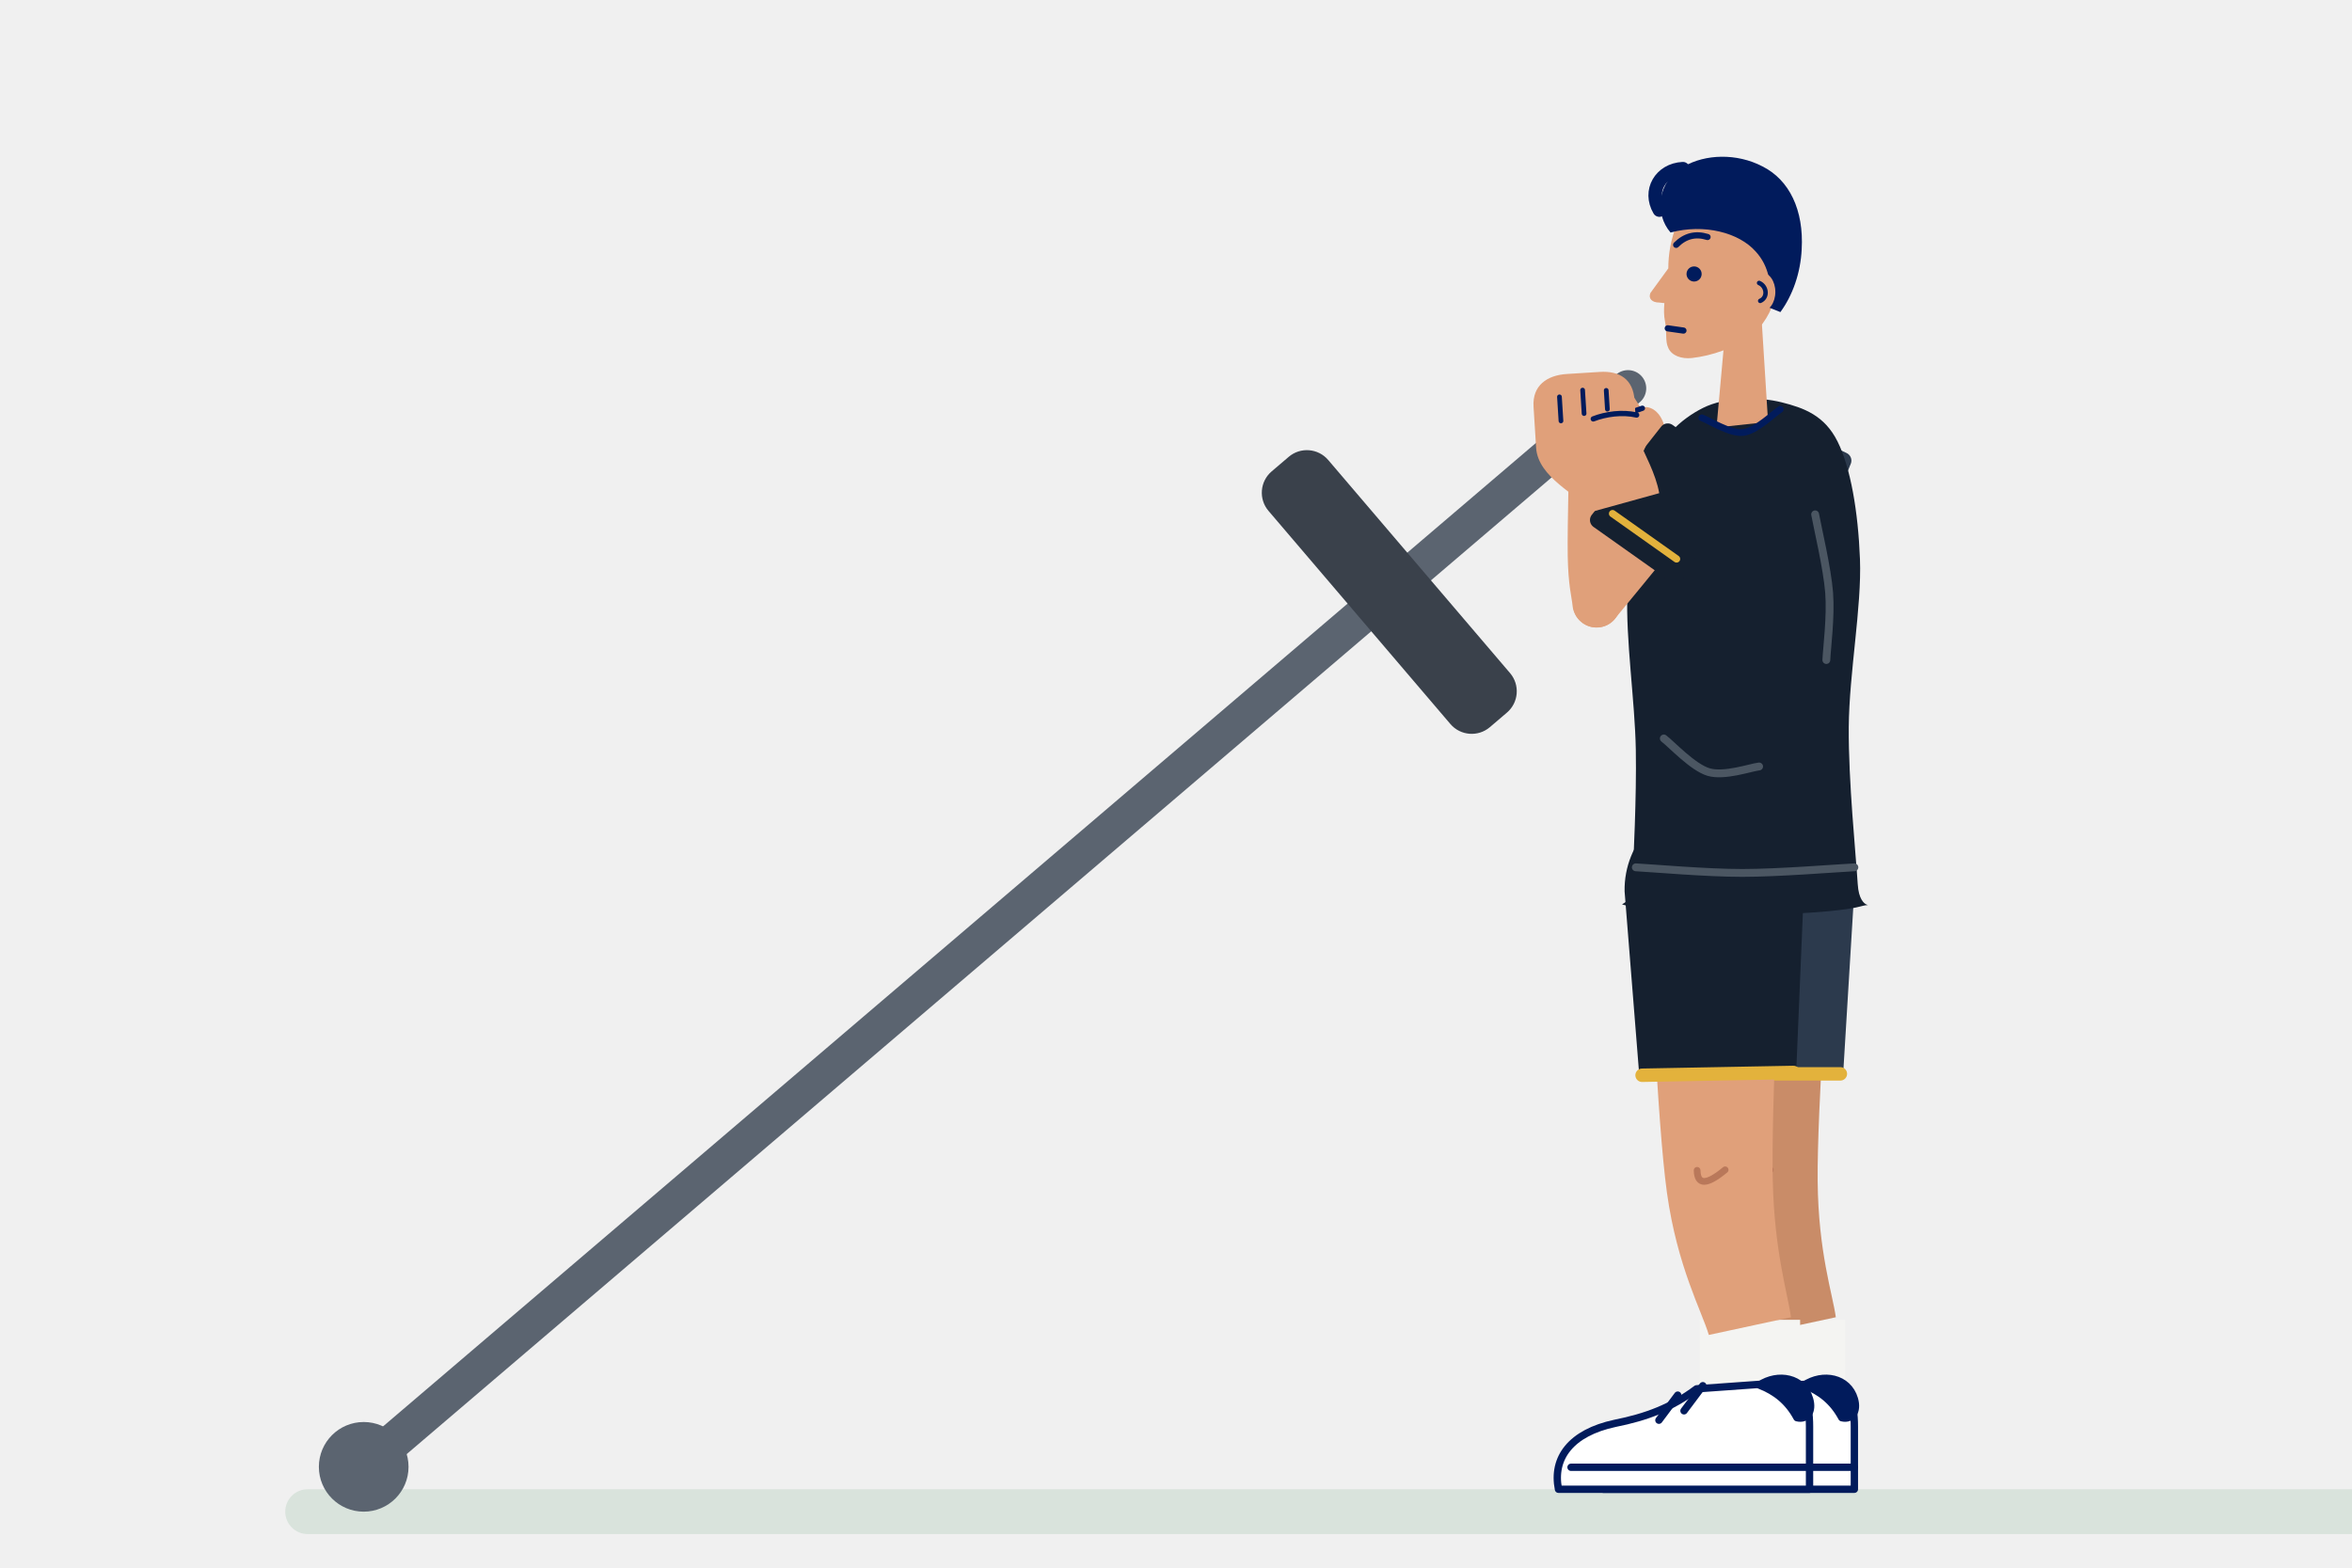
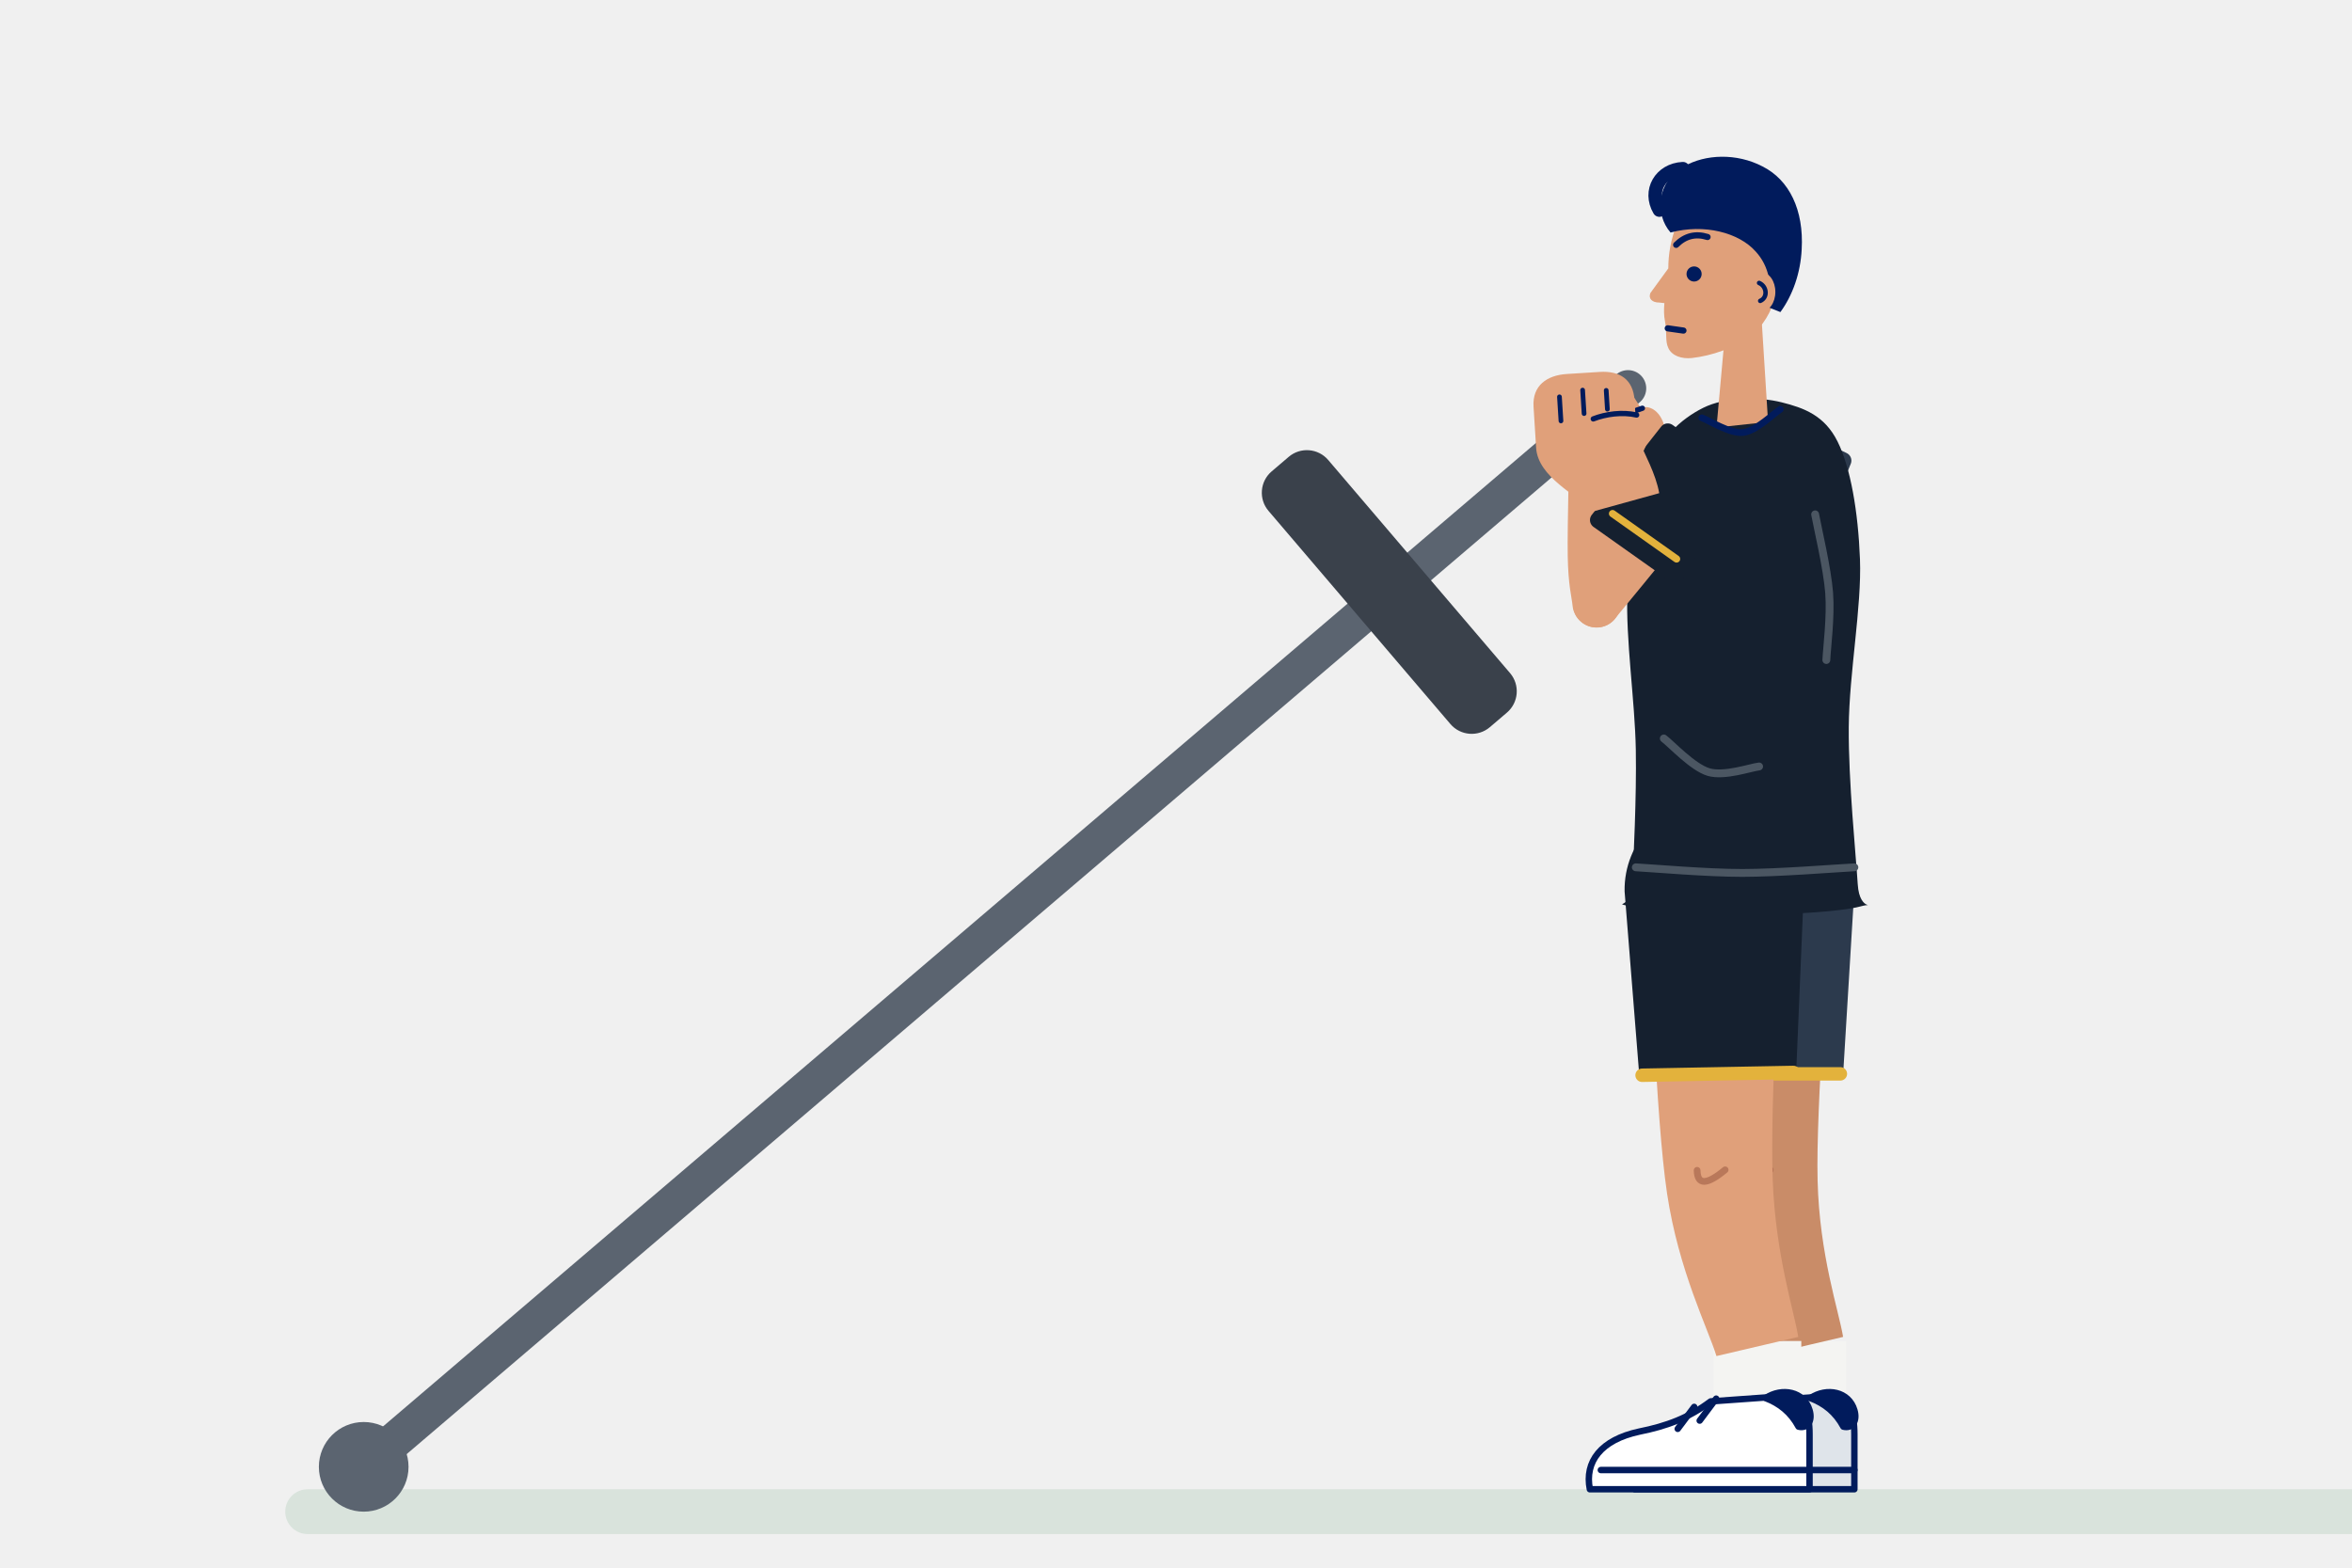
<svg xmlns="http://www.w3.org/2000/svg" viewBox="-10.9 20.2 419.7 279.8" role="img" aria-label="Landmine Calf Raise, bar at shoulder">
  <rect x="40" y="286" width="400" height="8" rx="4" fill="#d9e3dc" />
  <path d="M54 282 L279.61 89.51" stroke="#5b6470" stroke-width="6.5" stroke-linecap="round" />
  <circle cx="54" cy="282" r="8" fill="#5b6470" />
  <g transform="translate(237.01 125.86) rotate(-40.47)">
    <rect x="-7" y="-30" width="14" height="60" rx="5" fill="#3a414b" />
  </g>
  <path d="M299.63 129.69 C298.69 128.12 297.71 125.66 294 120.29 C290.29 114.92 280.14 101.3 277.36 97.5 L272.64 100.5 C274.9 104.62 282.95 119.6 286.24 125.23 C289.53 130.86 291.35 132.8 292.37 134.31 A4.3 4.3 0 0 0 299.63 129.69 Z" fill="#c98c68" />
  <path d="M304.93 99.63 C303.92 101.9 301.02 108.16 298.9 113.26 C296.78 118.36 293.31 127.4 292.19 130.22 A4.2 4.2 0 0 0 299.81 133.78 C301.26 131.1 305.96 122.64 308.5 117.74 C311.05 112.84 313.98 106.6 315.07 104.37 Z" fill="#c98c68" />
  <path d="M304.56 96.15 L295.2 113.85 L310.42 120.96 L317.97 102.41 Z" fill="#2c3a4d" stroke="#2c3a4d" stroke-width="3" stroke-linecap="round" stroke-linejoin="round" />
  <path d="M297.48 112.27 C299.6 113.26 308.05 117.2 310.17 118.19" fill="none" stroke="#e3b23c" stroke-width="1.3" stroke-linecap="round" stroke-linejoin="round" />
  <path transform="translate(275 99) rotate(-32.47) scale(1.05 1.05)" d="M0.4 14.8 C-2.2 11.8 -8.6 8.4 -8.6 3.4 V-3.6 C-8.6 -7.2 -6 -8.8 -2.6 -8.8 H3 C6.4 -8.8 8.6 -7.2 8.6 -3.6 V2.4 C9.8 5.8 11.4 9 11.8 12.4 Z" fill="#e0a07a" />
  <g transform="translate(275 99) rotate(-32.47) scale(1.05 1.05)">
    <path d="M4.4 -8.2 C1.6 -8.2 -1.4 -8 -4 -7.5 C-6.6 -7 -7.9 -5.8 -7.9 -3.4 V0.2 Q-7.9 2 -6 2 Q-4.2 2 -4.1 0.6 Q-4 2.8 -2.1 2.8 Q-0.2 2.8 -0.1 0.9 Q0 3.1 1.9 3.1 Q3.8 3.1 3.9 1 L4.4 -1 Z" fill="#e0a07a" />
    <path d="M3.9 -8.2 H4.6 C6.6 -8.2 7.9 -7 7.9 -4.6 V0.9 Q7.9 2.9 5.9 2.9 Q3.95 2.9 3.9 1 Z" fill="#e0a07a" />
    <path d="M4.4 8.4 C7.2 8 9.8 6 10.5 2.8 C10.9 0.8 10.2 -0.9 8.6 -1.3 C6.4 -1.8 3.6 -1.6 1.6 -1.1 C0.2 -0.7 -0.3 0.9 0.6 1.9 C1.4 2.8 3.4 3 5.4 3.1 C6.2 4.4 5.8 6.4 4.4 8.4 Z" fill="#e0a07a" />
    <path d="M1.4 -0.9 C3.6 -1.6 6.4 -1.8 8.8 -1.1" fill="none" stroke="#011B5C" stroke-width="0.9" stroke-linecap="round" />
    <path d="M3.9 -5.6 V-2.4 M-0.1 -5.9 V-1.9 M-4.1 -5 V-0.9" fill="none" stroke="#011B5C" stroke-width="0.8" stroke-linecap="round" />
  </g>
-   <path d="M300.4 269.2 L318.32 267.52 L318.32 255.76 L300.4 255.76 Z" fill="#f4f4f2" />
-   <path d="M292 179 C292.43 188 292.88 219.76 294.55 233.01 C296.22 246.25 300.78 254.22 302.03 258.46 L316.69 255.3 C316.15 251.25 313.56 243.71 313.45 230.99 C313.33 218.28 315.57 187.67 316 179 A12 12 0 0 0 292 179 Z" fill="#c98c68" />
+   <path d="M302.85 271.3 L318.53 269.83 L318.53 259.54 L302.85 259.54 Z" fill="#f4f4f2" />
+   <path d="M292 179 C292.43 188.02 292.66 219.22 294.56 233.09 C296.46 246.96 301.92 257.38 303.39 262.23 L317.99 258.81 C317.23 254.16 313.77 244.21 313.44 230.91 C313.11 217.61 315.57 187.65 316 179 A12 12 0 0 0 292 179 Z" fill="#c98c68" />
  <path d="M300 229 q0 4 5 0" fill="none" stroke="#b9785a" stroke-width="1.2" stroke-linecap="round" stroke-linejoin="round" />
  <path d="M288 179 C288.33 184.48 289.67 206.38 290 211.86 L318 211.86 C318.33 206.38 319.67 184.48 320 179 A16 16 0 0 0 288 179 Z" fill="#2c3a4d" />
  <path d="M290.5 211.86 L317.5 211.86" fill="none" stroke="#e3b23c" stroke-width="2.4" stroke-linecap="round" stroke-linejoin="round" />
-   <g transform="translate(320 286) rotate(0) scale(1.12 1.12)" stroke="#011B5C" stroke-width="1.17" stroke-linejoin="round" stroke-linecap="round">
-     <path d="M-40 0 C-41 -5 -38 -9 -31 -10.5 C-26 -11.5 -22 -13 -18 -16 L-4 -17 C-1 -17 0 -14 0 -10 L0 0 Z" fill="#FFFFFF" />
+   <g transform="translate(320 286) rotate(0) scale(0.98 0.98)" stroke="#011B5C" stroke-width="1.17" stroke-linejoin="round" stroke-linecap="round">
+     <path d="M-40 0 C-41 -5 -38 -9 -31 -10.5 C-26 -11.5 -22 -13 -18 -16 L-4 -17 C-1 -17 0 -14 0 -10 L0 0 Z" fill="#dfe4ea" />
    <path d="M-8 -16.6 C-5 -18.6 -1 -17.8 0 -14.4 C0.6 -12.4 -0.4 -11 -2 -11.4 C-3.4 -14 -5.4 -15.6 -8 -16.6 Z" fill="#011B5C" />
    <path d="M-38 -3.5 H0" fill="none" />
    <path d="M-24 -11 l3 -4 M-20 -12.5 l3 -4" fill="none" />
  </g>
-   <path d="M292.4 269.2 L310.32 267.52 L310.32 255.76 L292.4 255.76 Z" fill="#f4f4f2" />
-   <path d="M283 179.23 C283.6 188.2 284.73 219.89 286.56 233.1 C288.4 246.3 292.78 254.23 294.03 258.46 L308.69 255.3 C308.15 251.23 305.72 243.66 305.44 230.9 C305.15 218.15 306.74 187.46 307 178.77 A12 12 0 0 0 283 179.23 Z" fill="#e0a07a" />
+   <path d="M294.85 271.3 L310.53 269.83 L310.53 259.54 L294.85 259.54 Z" fill="#f4f4f2" />
+   <path d="M283 179.23 C283.6 188.22 284.51 219.35 286.57 233.18 C288.64 247.02 293.92 257.39 295.39 262.23 L309.99 258.81 C309.23 254.14 305.93 244.16 305.43 230.82 C304.93 217.48 306.74 187.45 307 178.77 A12 12 0 0 0 283 179.23 Z" fill="#e0a07a" />
  <path d="M291.94 229.08 q0.08 4 5 -0.09" fill="none" stroke="#b9785a" stroke-width="1.2" stroke-linecap="round" stroke-linejoin="round" />
  <path d="M279 179.3 C279.44 184.77 281.19 206.65 281.62 212.12 L309.62 211.6 C309.85 206.11 310.77 184.18 311 178.7 A16 16 0 0 0 279 179.3 Z" fill="#15202f" />
  <path d="M282.12 212.11 L309.12 211.61" fill="none" stroke="#e3b23c" stroke-width="2.4" stroke-linecap="round" stroke-linejoin="round" />
-   <g transform="translate(312 286) rotate(0) scale(1.12 1.12)" stroke="#011B5C" stroke-width="1.17" stroke-linejoin="round" stroke-linecap="round">
+   <g transform="translate(312 286) rotate(0) scale(0.98 0.98)" stroke="#011B5C" stroke-width="1.17" stroke-linejoin="round" stroke-linecap="round">
    <path d="M-40 0 C-41 -5 -38 -9 -31 -10.5 C-26 -11.5 -22 -13 -18 -16 L-4 -17 C-1 -17 0 -14 0 -10 L0 0 Z" fill="#FFFFFF" />
    <path d="M-8 -16.6 C-5 -18.6 -1 -17.8 0 -14.4 C0.6 -12.4 -0.4 -11 -2 -11.4 C-3.4 -14 -5.4 -15.6 -8 -16.6 Z" fill="#011B5C" />
    <path d="M-38 -3.5 H0" fill="none" />
    <path d="M-24 -11 l3 -4 M-20 -12.5 l3 -4" fill="none" />
  </g>
  <path d="M280 182 C276.65 181.08 280.23 182.67 280.4 178 C280.57 173.33 281.15 162.67 281 154 C280.85 145.33 279.17 134.33 279.5 126 C279.83 117.67 280.75 109.5 283 104 C285.25 98.5 289 95 293 93 C297 91 303 91 307 92 C311 93 314.67 94.33 317 99 C319.33 103.67 320.67 111.5 321 120 C321.33 128.5 319.07 140.33 319 150 C318.93 159.67 320.27 172.67 320.6 178 C320.93 183.33 324.35 181.08 321 182 C317.65 182.92 307.33 183.5 300.5 183.5 C293.67 183.5 283.35 182.92 280 182 Z" fill="#15202f" />
  <path d="M281 175 C284.17 175.17 293.5 176 300 176 C306.5 176 316.67 175.17 320 175" fill="none" stroke="#4b5662" stroke-width="1.4" stroke-linecap="round" stroke-linejoin="round" />
  <path d="M313 112 C313.42 114.33 315.17 121.67 315.5 126 C315.83 130.33 315.08 136 315 138" fill="none" stroke="#4b5662" stroke-width="1.4" stroke-linecap="round" stroke-linejoin="round" />
  <path d="M286 152 C287.33 153 291.17 157.17 294 158 C296.83 158.83 301.5 157.17 303 157" fill="none" stroke="#4b5662" stroke-width="1.4" stroke-linecap="round" stroke-linejoin="round" />
  <path d="M295.4 96.5 L304.6 95.5 L303.5 78 L296.8 81 Z" fill="#e0a07a" />
  <path d="M292.79 94.77 C294.02 95.21 297.82 97.65 300.15 97.39 C302.48 97.14 305.67 93.94 306.78 93.25" fill="none" stroke="#011B5C" stroke-width="1.2" stroke-linecap="round" stroke-linejoin="round" />
  <g transform="translate(298 70.5) rotate(0)">
    <path d="M-9.6 -10.4 C-10.8 -7.6 -11.2 -4.8 -11.2 -2.4 L-14.4 2 C-14.8 3 -14.1 3.7 -12.8 3.7 L-11.9 3.8 C-12 5 -12 6 -11.8 7 C-11.4 9 -11.8 10.6 -11.2 11.8 C-10.6 13.2 -8.8 13.8 -7 13.6 C-3.4 13.2 0.6 11.8 3.6 9.6 C5.6 8 7.2 5.4 8 2.4 L8.6 -6 L2 -14 Z" fill="#e0a07a" />
    <path d="M-10.8 -8.8 C-13.6 -12 -13.4 -17.8 -8.4 -20.6 C-4.6 -22.8 1 -23 5.6 -20.6 C10.4 -18.2 13 -12.8 12.6 -5.8 C12.4 -1.6 11 2.4 8.8 5.4 L6.8 4.6 C7.4 0.8 6.8 -2.8 4.4 -5.4 C1.4 -8.8 -4.8 -10.4 -10.8 -8.8 Z" fill="#011B5C" />
    <path d="M-12.8 -12.8 C-14.8 -16.2 -12.6 -20 -8.6 -20.2" fill="none" stroke="#011B5C" stroke-width="2.4" stroke-linecap="round" stroke-linejoin="round" />
    <ellipse cx="5.4" cy="1.8" rx="2.5" ry="3.5" fill="#e0a07a" />
    <path d="M5 0.2 C6.4 0.8 6.6 2.8 5.2 3.4" fill="none" stroke="#011B5C" stroke-width="0.8" stroke-linecap="round" stroke-linejoin="round" />
    <circle cx="-6.6" cy="-1.4" r="1.35" fill="#011B5C" />
    <path d="M-9.8 -6.6 Q-7.4 -9 -4.2 -8" fill="none" stroke="#011B5C" stroke-width="1.1" stroke-linecap="round" stroke-linejoin="round" />
    <path d="M-11.3 8.3 l2.8 0.4" fill="none" stroke="#011B5C" stroke-width="1.1" stroke-linecap="round" stroke-linejoin="round" />
  </g>
  <path d="M278.29 127.73 C278.25 126.24 278.61 124.07 278.03 118.75 C277.45 113.44 275.33 99.65 274.79 95.83 L269.21 96.17 C269.15 100.03 268.77 113.98 268.85 119.33 C268.93 124.68 269.57 126.78 269.71 128.27 A4.3 4.3 0 0 0 278.29 127.73 Z" fill="#e0a07a" />
  <path d="M286.43 100.76 C285.2 102.59 281.67 107.6 279.03 111.74 C276.38 115.87 271.98 123.27 270.57 125.57 A4.2 4.2 0 0 0 277.43 130.43 C279.14 128.33 284.65 121.73 287.67 117.86 C290.7 114 294.25 109.01 295.57 107.24 Z" fill="#e0a07a" />
  <path d="M286.7 97.27 L274.32 113.02 L288.03 122.73 L298.77 105.83 Z" fill="#15202f" stroke="#15202f" stroke-width="3" stroke-linecap="round" stroke-linejoin="round" />
  <path d="M276.85 111.87 C278.75 113.22 286.37 118.61 288.27 119.96" fill="none" stroke="#e3b23c" stroke-width="1.3" stroke-linecap="round" stroke-linejoin="round" />
  <path transform="translate(272 96) rotate(-3.58) scale(1.05 1.05)" d="M0.4 14.8 C-2.2 11.8 -8.6 8.4 -8.6 3.4 V-3.6 C-8.6 -7.2 -6 -8.8 -2.6 -8.8 H3 C6.4 -8.8 8.6 -7.2 8.6 -3.6 V2.4 C9.8 5.8 11.4 9 11.8 12.4 Z" fill="#e0a07a" />
  <g transform="translate(272 96) rotate(-3.58) scale(1.05 1.05)">
    <path d="M4.4 -8.2 C1.6 -8.2 -1.4 -8 -4 -7.5 C-6.6 -7 -7.9 -5.8 -7.9 -3.4 V0.2 Q-7.9 2 -6 2 Q-4.2 2 -4.1 0.6 Q-4 2.8 -2.1 2.8 Q-0.2 2.8 -0.1 0.9 Q0 3.1 1.9 3.1 Q3.8 3.1 3.9 1 L4.4 -1 Z" fill="#e0a07a" />
    <path d="M3.9 -8.2 H4.6 C6.6 -8.2 7.9 -7 7.9 -4.6 V0.9 Q7.9 2.9 5.9 2.9 Q3.95 2.9 3.9 1 Z" fill="#e0a07a" />
    <path d="M4.4 8.4 C7.2 8 9.8 6 10.5 2.8 C10.9 0.8 10.2 -0.9 8.6 -1.3 C6.4 -1.8 3.6 -1.6 1.6 -1.1 C0.2 -0.7 -0.3 0.9 0.6 1.9 C1.4 2.8 3.4 3 5.4 3.1 C6.2 4.4 5.8 6.4 4.4 8.4 Z" fill="#e0a07a" />
    <path d="M1.4 -0.9 C3.6 -1.6 6.4 -1.8 8.8 -1.1" fill="none" stroke="#011B5C" stroke-width="0.9" stroke-linecap="round" />
    <path d="M3.9 -5.6 V-2.4 M-0.1 -5.9 V-1.9 M-4.1 -5 V-0.9" fill="none" stroke="#011B5C" stroke-width="0.8" stroke-linecap="round" />
  </g>
</svg>
